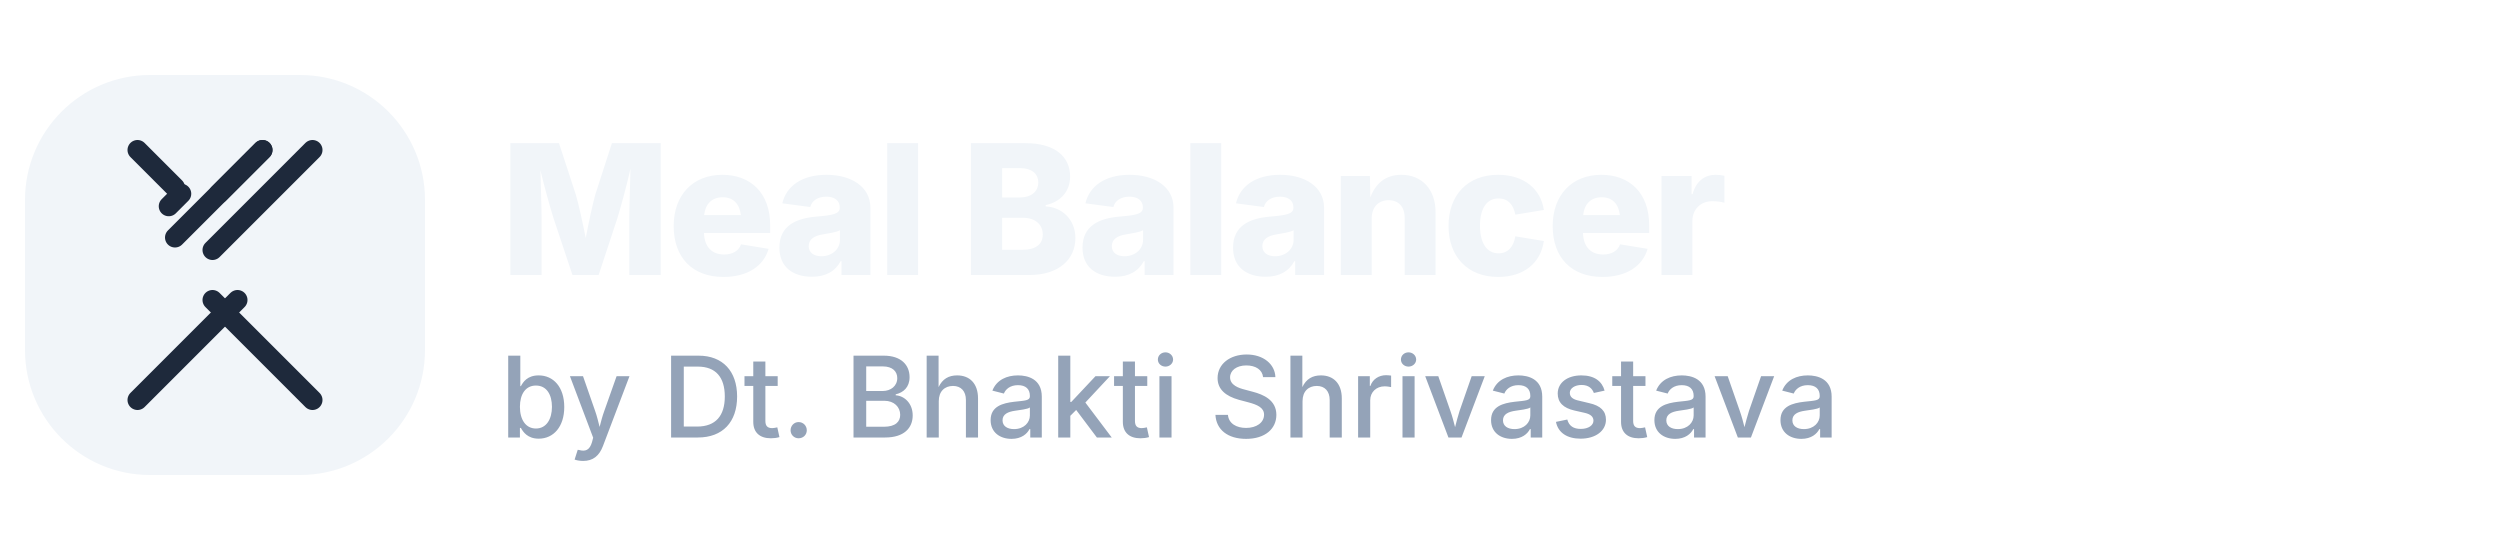
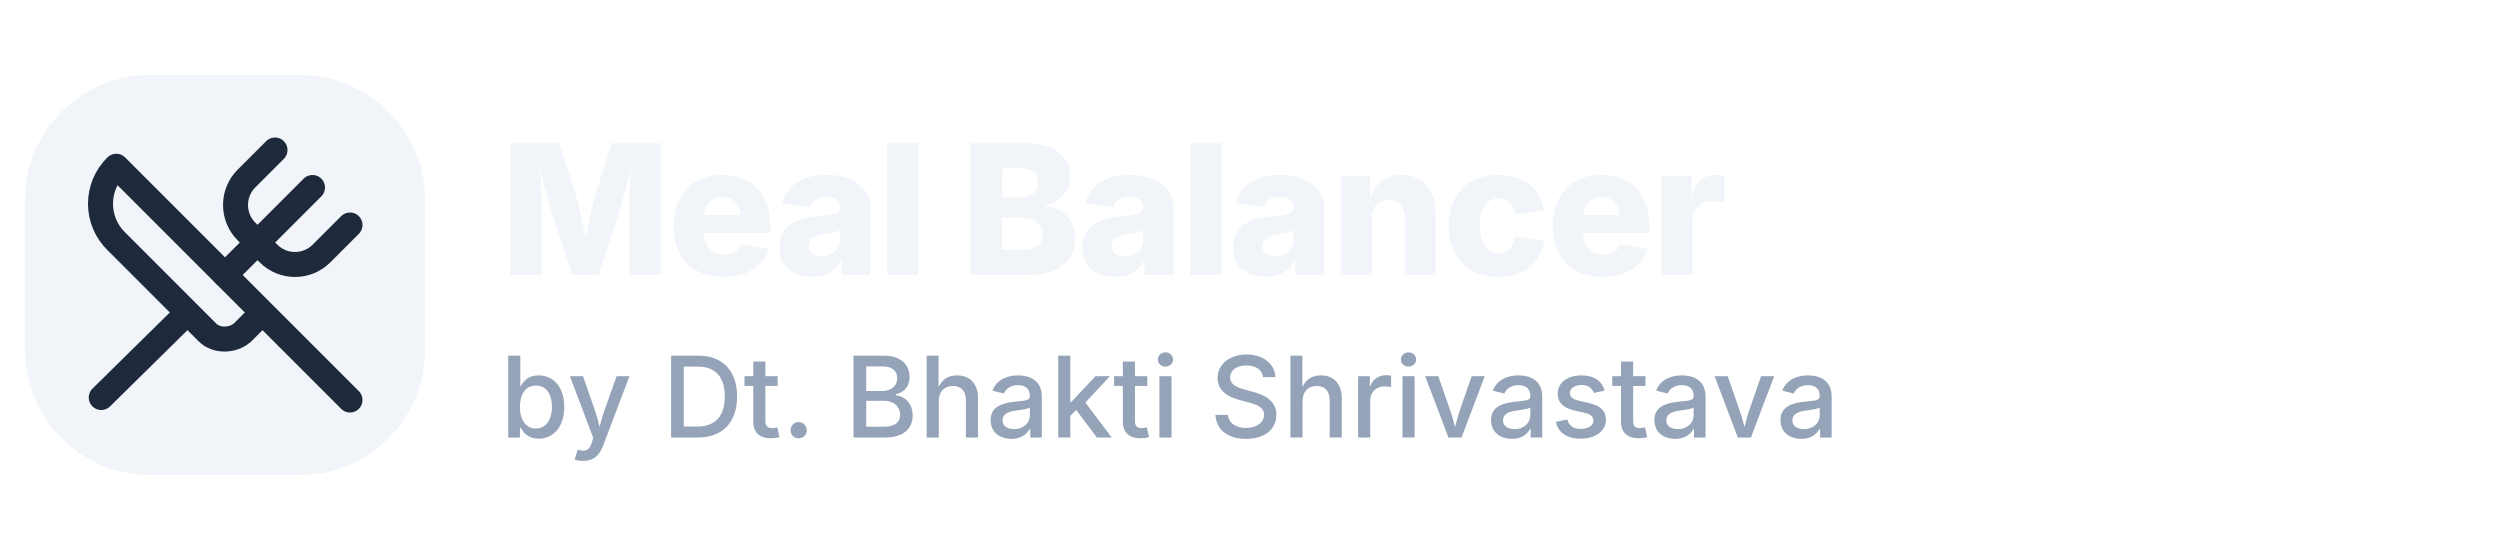
<svg xmlns="http://www.w3.org/2000/svg" width="200" height="44" viewBox="0 0 200 44" fill="none">
  <rect x="2" y="6" width="32" height="32" rx="10" fill="#f1f5f9" />
-   <g stroke="#1e293b" stroke-width="1.6" stroke-linecap="round" stroke-linejoin="round" fill="none">
-     <path d="M11 12l3 3" />
-     <path d="M21 12l-7 7" />
-     <path d="M14.5 15.5l-1 1" />
-     <path d="M21 12l-3.5 3.5" />
-     <path d="M11 32l8-8" />
-     <path d="M25 12l-8 8" />
-     <path d="M25 32L17 24" />
+   <g transform="translate(6, 10)" stroke="#1e293b" stroke-width="2" stroke-linecap="round" stroke-linejoin="round" fill="none">
+     <path d="m16 2-2.3 2.3a3 3 0 0 0 0 4.2l1.8 1.8a3 3 0 0 0 4.2 0L22 8" />
+     <path d="M15 15 3.3 3.3a4.2 4.2 0 0 0 0 6l7.3 7.3c.7.7 2 .7 2.8 0L15 15Zm0 0 7 7" />
+     <path d="m2.1 21.8 6.4-6.3" />
+     <path d="m19 5-7 7" />
  </g>
  <text x="40" y="22" font-family="Inter, system-ui, -apple-system, sans-serif" font-size="14.5" font-weight="800" fill="#f1f5f9" letter-spacing="-0.3">Meal Balancer</text>
  <text x="40" y="35" font-family="Inter, system-ui, -apple-system, sans-serif" font-size="9" font-weight="500" fill="#94a3b8">by Dt. Bhakti Shrivastava</text>
</svg>
